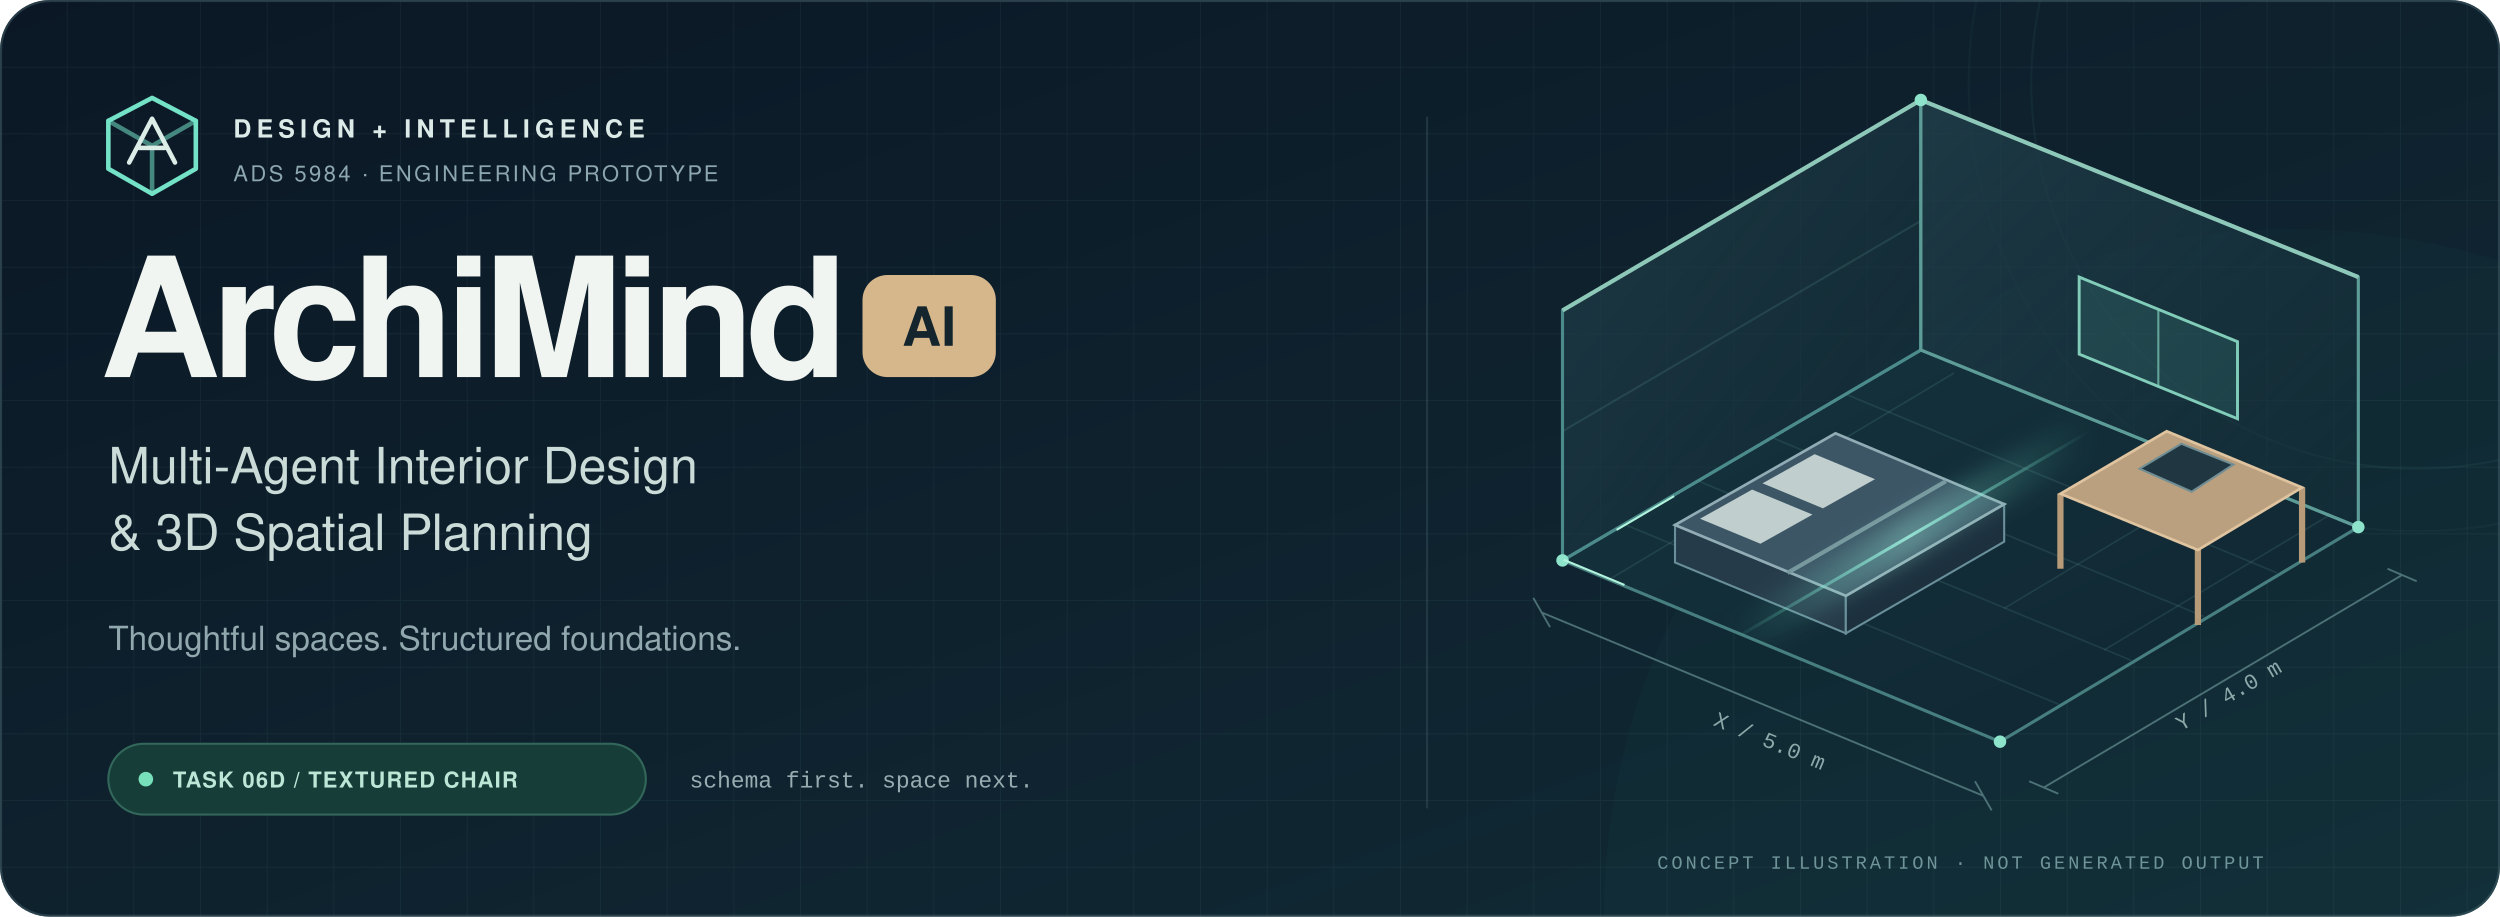
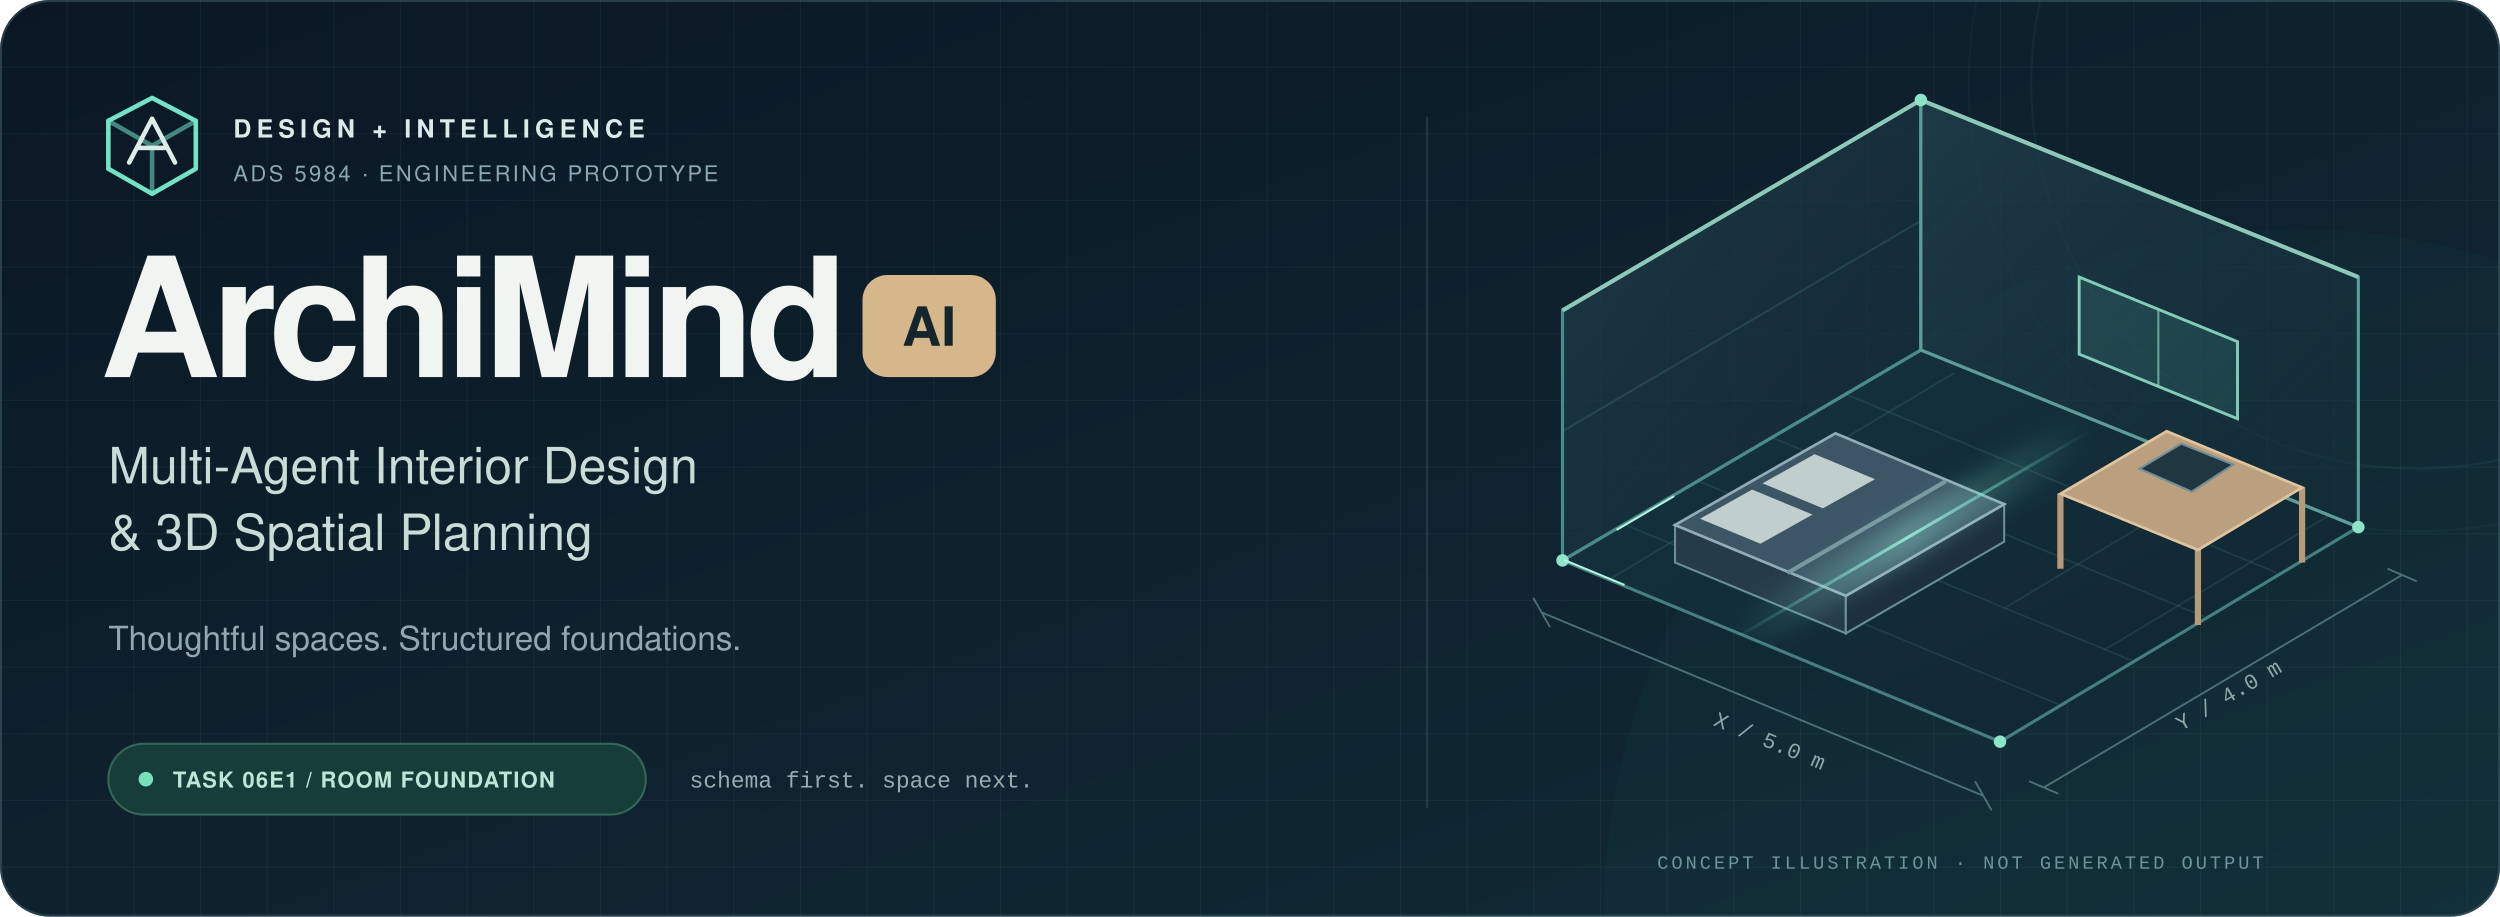
<svg xmlns="http://www.w3.org/2000/svg" width="1200" height="440" viewBox="0 0 1200 440" role="img" aria-labelledby="title description">
  <defs>
    <linearGradient id="background" x2="1" y2="1">
      <stop stop-color="#0B1725" />
      <stop offset="1" stop-color="#112C36" />
    </linearGradient>
    <linearGradient id="floor-fill" x2="1" y2="1">
      <stop stop-color="#14343E" />
      <stop offset="1" stop-color="#102531" />
    </linearGradient>
    <linearGradient id="wall-fill" x2="1" y2="1">
      <stop stop-color="#21404B" stop-opacity="0.8" />
      <stop offset="1" stop-color="#142E39" stop-opacity="0.5" />
    </linearGradient>
    <linearGradient id="scan" x2="1">
      <stop stop-color="#60DEC4" stop-opacity="0" />
      <stop offset="0.5" stop-color="#A2F6E3" />
      <stop offset="1" stop-color="#60DEC4" stop-opacity="0" />
    </linearGradient>
    <pattern id="grid" width="32" height="32" patternUnits="userSpaceOnUse">
      <path d="M32 0H0V32" fill="none" stroke="#7CABA8" stroke-opacity="0.07" />
    </pattern>
    <clipPath id="frame">
      <rect width="1200" height="440" rx="24" />
    </clipPath>
    <clipPath id="floor">
      <path d="M750 269 960 356 1132 253 922 168Z" />
    </clipPath>
    <filter id="glow" x="-100%" y="-100%" width="300%" height="300%">
      <feGaussianBlur stdDeviation="5" />
    </filter>
  </defs>
  <style>
    text { font-family: -apple-system, BlinkMacSystemFont, 'Segoe UI', Helvetica, Arial, sans-serif; }
    .mono { font-family: 'SFMono-Regular', Consolas, 'Liberation Mono', monospace; }
    @media (prefers-reduced-motion: reduce) { .motion { display: none; } }
  </style>
  <g clip-path="url(#frame)">
    <rect width="1200" height="440" fill="url(#background)" />
    <rect width="1200" height="440" fill="url(#grid)" />
    <circle cx="1100" cy="440" r="330" fill="#2A8C7A" opacity="0.045" />
    <circle cx="1160" cy="40" r="185" fill="none" stroke="#72CAB6" stroke-opacity="0.06" />
    <circle cx="1160" cy="40" r="215" fill="none" stroke="#72CAB6" stroke-opacity="0.04" />
    <path d="M685 56V388" stroke="#45616A" stroke-opacity="0.35" />
    <g transform="translate(52 47)" fill="none" stroke="#73E2C7" stroke-width="2.2" stroke-linecap="round" stroke-linejoin="round">
      <path d="M0 11 21 0 42 11V34L21 46 0 34Z" />
      <path d="M0 11 21 23 42 11M21 23V46" opacity="0.55" />
      <path d="m10 31 11-21 11 21M15 24h12" stroke="#DCEDE8" />
    </g>
    <text x="112" y="66" fill="#DDEBE8" font-size="12" font-weight="600" letter-spacing="2.5">DESIGN + INTELLIGENCE</text>
    <text x="112" y="87" fill="#8DA7AE" font-size="10.5" letter-spacing="1.2">ADS 5984 · ENGINEERING PROTOTYPE</text>
    <text x="48" y="181" fill="#F1F5F1" font-size="80" font-weight="700" letter-spacing="-4">ArchiMind</text>
    <rect x="414" y="132" width="64" height="49" rx="12" fill="#D6B78B" />
    <text x="446" y="166" fill="#14252D" font-size="26" font-weight="700" text-anchor="middle">AI</text>
    <text x="52" y="232" fill="#CADBD8" font-size="24">Multi-Agent Interior Design</text>
    <text x="52" y="264" fill="#CADBD8" font-size="24">&amp; 3D Spatial Planning</text>
    <text x="52" y="312" fill="#91A8AF" font-size="16">Thoughtful spaces. Structured foundations.</text>
    <rect x="52" y="357" width="258" height="34" rx="17" fill="#173D39" stroke="#32675A" />
    <circle cx="70" cy="374" r="3.5" fill="#77E0BB" />
-     <text x="83" y="378" fill="#BCE7D7" font-size="10.5" font-weight="600" letter-spacing="0.6">TASK 06D / TEXTURED CHAIR</text>
+     <text x="83" y="378" fill="#BCE7D7" font-size="10.5" font-weight="600" letter-spacing="0.6">TASK 06E1 / ROOM FOUNDATION</text>
    <text x="331" y="378" fill="#97ADB1" font-size="11" class="mono">schema first. space next.</text>
    <path d="M750 269 960 356 1132 253 922 168Z" fill="url(#floor-fill)" stroke="#477F80" stroke-width="1.5" />
    <g clip-path="url(#floor)" fill="none" stroke="#72B5AC" stroke-opacity="0.14" stroke-width="0.8">
      <path d="m766 282 172-103m24 113 172-103m-124 123 172-103m-124 123 172-103m-124 123 172-103" />
      <path d="m778 251 210 87m-175-108 210 87m-175-108 210 87m-175-108 210 87" />
    </g>
    <path d="M750 269V149L922 48V168Z" fill="url(#wall-fill)" stroke="#4B8B8B" stroke-width="1.5" />
    <path d="M922 168V48L1132 133V253Z" fill="url(#wall-fill)" stroke="#5D9C97" stroke-width="1.5" />
    <path d="M750 149 922 48 1132 133" fill="none" stroke="#8DC8B9" stroke-width="2" />
    <path d="M998 133 1074 164V201L998 170Z" fill="#69CABB" fill-opacity="0.13" stroke="#81CDBA" stroke-width="1.4" />
    <path d="M1036 149V186" stroke="#81CDBA" stroke-opacity="0.7" />
    <path d="M750 207 922 106" fill="none" stroke="#588D8A" stroke-opacity="0.22" />
    <path d="M804 252V270L886 304V286Z" fill="#263B4A" stroke="#698F9B" />
    <path d="M886 286V304L962 260V242Z" fill="#1C303E" stroke="#698F9B" />
    <path d="M804 252 881 208 962 242 886 286Z" fill="#3C5666" stroke="#91ACB4" stroke-width="1.3" />
    <path d="M816 249 841 235 870 247 845 261Z" fill="#C0CFCE" />
    <path d="M846 232 871 218 900 230 875 244Z" fill="#C0CFCE" />
    <path d="M858 275 934 231" stroke="#77979D" stroke-width="2" />
    <path d="M989 237V273M1055 264V300M1105 234V270" fill="none" stroke="#B79A77" stroke-width="3" />
    <path d="M989 237 1040 207 1105 234 1055 264Z" fill="#BAA07E" stroke="#E0C4A0" stroke-width="1.3" />
    <path d="M1027 225 1047 213 1072 223 1052 236Z" fill="#203742" stroke="#718E94" />
    <g fill="none" stroke="#658F91" stroke-width="0.9" opacity="0.7">
      <path d="M740 294 952 382M736 287l8 14m204 74 8 14M981 378l172-102m-179 99 14 6m158-108 14 6" />
    </g>
    <text x="822" y="348" fill="#8CA9AA" font-size="10.5" class="mono" transform="rotate(22.5 822 348)">X / 5.0 m</text>
    <text x="1047" y="351" fill="#8CA9AA" font-size="10.5" class="mono" transform="rotate(-30.5 1047 351)">Y / 4.0 m</text>
    <g fill="#8DE4CB">
      <circle cx="750" cy="269" r="3" />
      <circle cx="960" cy="356" r="3" />
      <circle cx="1132" cy="253" r="3" />
      <circle cx="922" cy="48" r="3" />
    </g>
    <g class="motion" clip-path="url(#floor)">
      <path d="M830 308 1003 207" fill="none" stroke="url(#scan)" stroke-width="18" opacity="0.35" filter="url(#glow)">
        <animateTransform attributeName="transform" type="translate" values="-150 -62;150 62;-150 -62" dur="9s" repeatCount="indefinite" />
      </path>
      <path d="M830 308 1003 207" fill="none" stroke="url(#scan)" stroke-width="1.5" opacity="0.8">
        <animateTransform attributeName="transform" type="translate" values="-150 -62;150 62;-150 -62" dur="9s" repeatCount="indefinite" />
      </path>
      <path d="M750 269 960 356 1132 253 922 168Z" fill="none" stroke="#B2F3DD" stroke-width="2" stroke-dasharray="32 760">
        <animate attributeName="stroke-dashoffset" from="0" to="-1584" dur="12s" repeatCount="indefinite" />
      </path>
    </g>
    <g class="motion" fill="none" stroke="#8DE4CB">
      <circle cx="960" cy="356" r="3" opacity="0">
        <animate attributeName="r" values="3;16" dur="4s" repeatCount="indefinite" />
        <animate attributeName="opacity" values="0.55;0" dur="4s" repeatCount="indefinite" />
      </circle>
      <circle cx="922" cy="48" r="3" opacity="0">
        <animate attributeName="r" values="3;13" begin="2s" dur="4s" repeatCount="indefinite" />
        <animate attributeName="opacity" values="0.5;0" begin="2s" dur="4s" repeatCount="indefinite" />
      </circle>
    </g>
    <text x="941" y="417" fill="#6F9499" font-size="9" text-anchor="middle" letter-spacing="1.4" class="mono">CONCEPT ILLUSTRATION · NOT GENERATED OUTPUT</text>
    <rect x="0.5" y="0.5" width="1199" height="439" rx="23.5" fill="none" stroke="#45616A" stroke-opacity="0.5" />
  </g>
</svg>
